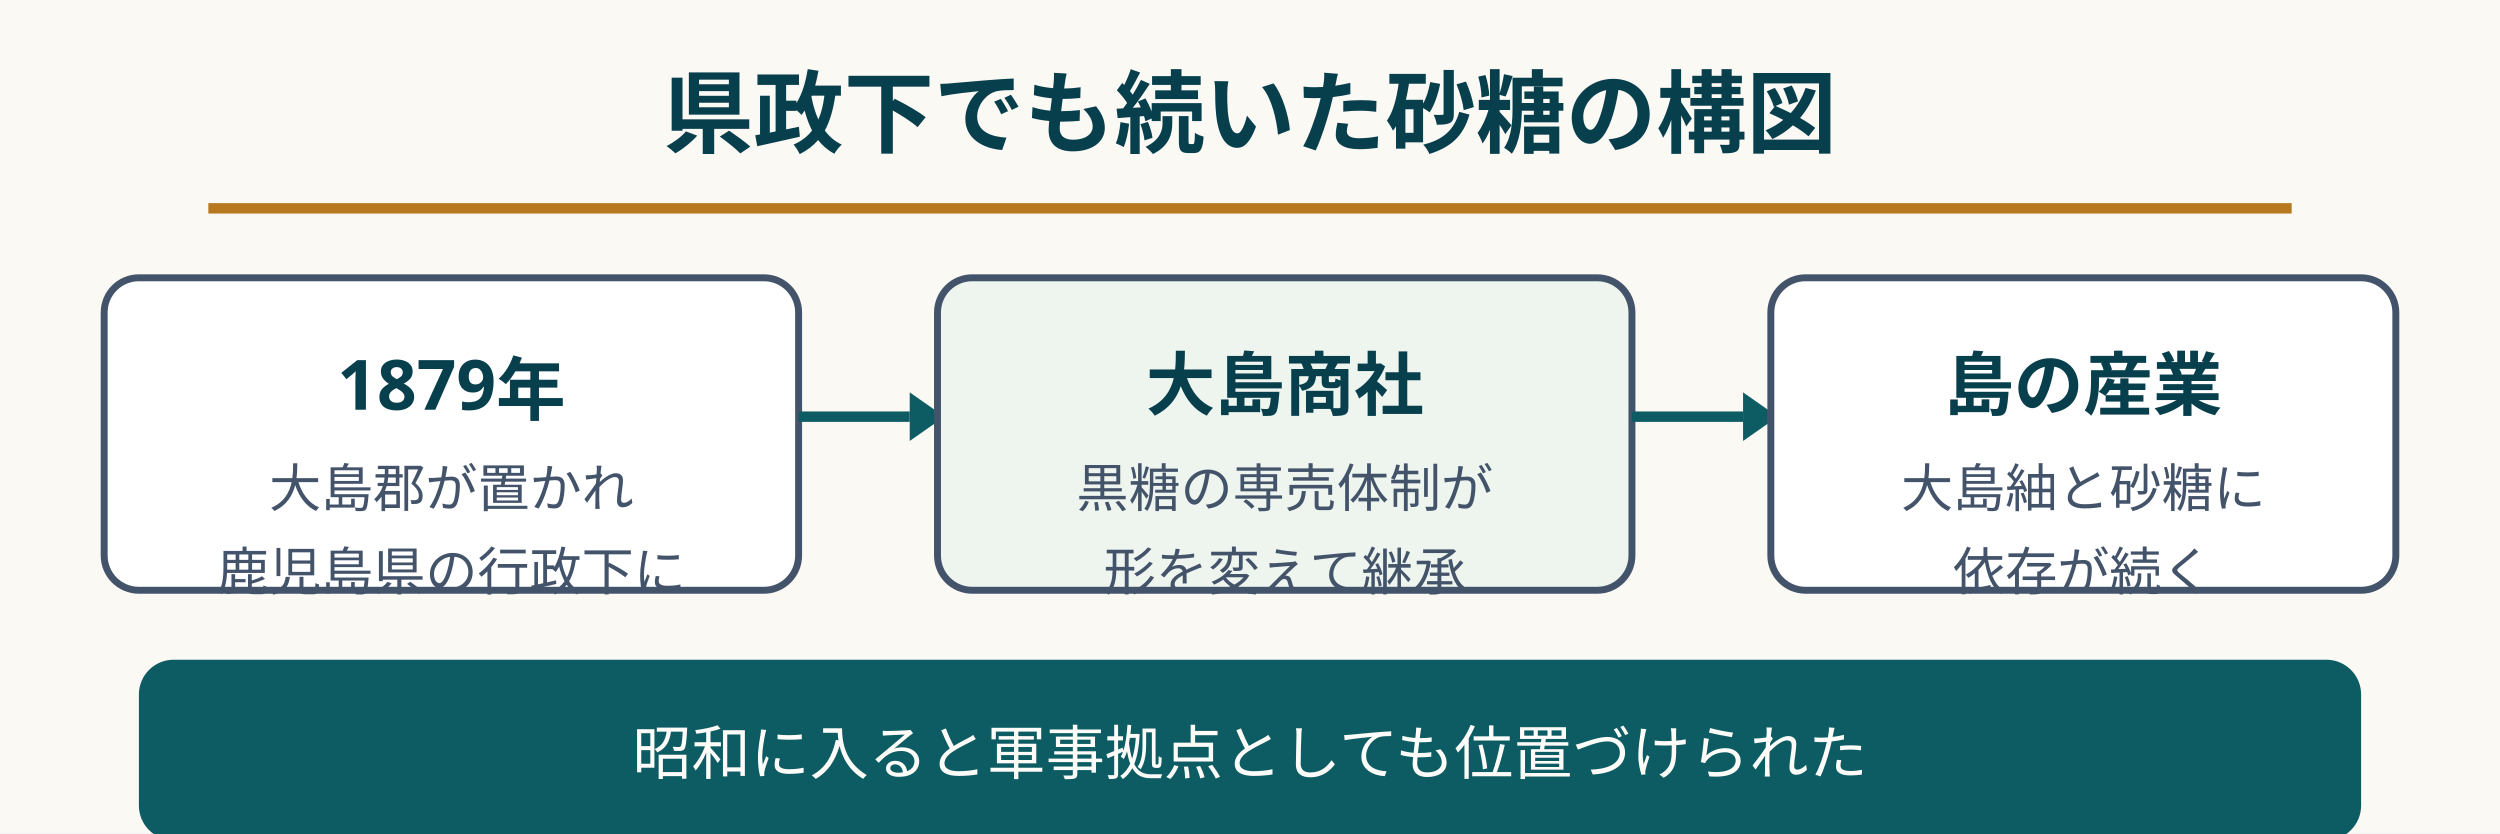
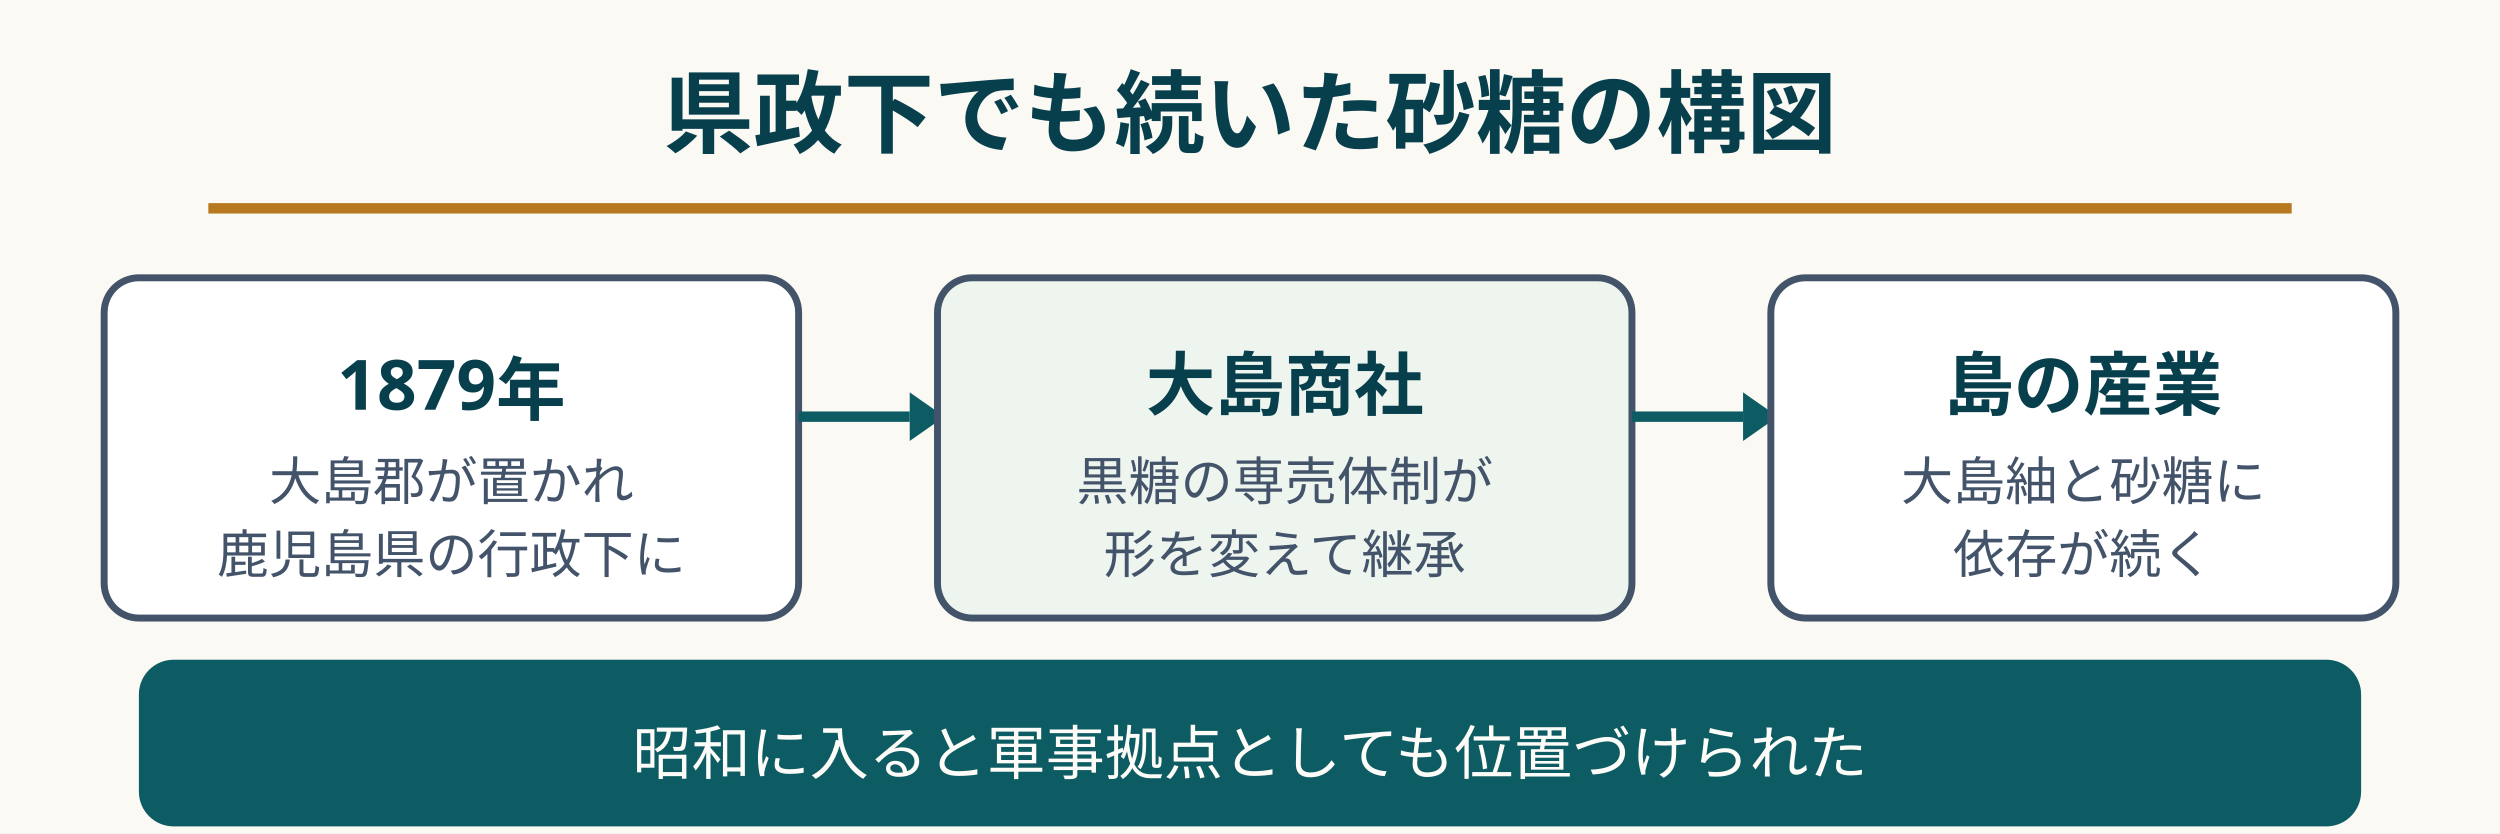
<svg xmlns="http://www.w3.org/2000/svg" width="720" height="240" viewBox="0 0 720 240" role="img" aria-labelledby="title desc">
  <rect width="720" height="240" fill="#fbf9f4" />
  <text x="360" y="42" text-anchor="middle" font-family="'Hiragino Mincho ProN','Yu Mincho',serif" font-size="26" font-weight="bold" fill="#083f4d">県政下でも続いた砂糖の構図</text>
  <line x1="60" y1="60" x2="660" y2="60" stroke="#b7791f" stroke-width="3" />
-   <rect x="30" y="80" width="200" height="90" rx="10" fill="#ffffff" stroke="#43536a" stroke-width="2" />
+   <rect x="30" y="80" width="200" height="98" rx="10" fill="#ffffff" stroke="#43536a" stroke-width="2" />
  <text x="130.0" y="118" text-anchor="middle" font-family="'Hiragino Sans','Yu Gothic',sans-serif" font-size="20" font-weight="bold" fill="#083f4d">1879年</text>
-   <text x="130.0" y="146" text-anchor="middle" font-family="'Hiragino Sans','Yu Gothic',sans-serif" font-size="15" fill="#43536a">大島郡が置かれ</text>
-   <text x="130.0" y="170" text-anchor="middle" font-family="'Hiragino Sans','Yu Gothic',sans-serif" font-size="15" fill="#43536a">鹿児島県の行政下に</text>
+   <text x="130.0" y="144" text-anchor="middle" font-family="'Hiragino Sans','Yu Gothic',sans-serif" font-size="15" fill="#43536a">大島郡が置かれ</text>
+   <text x="130.0" y="165" text-anchor="middle" font-family="'Hiragino Sans','Yu Gothic',sans-serif" font-size="15" fill="#43536a">鹿児島県の行政下に</text>
  <line x1="230" y1="120" x2="262" y2="120" stroke="#0d5c63" stroke-width="3" />
  <path d="M262 113 L272 120 L262 127 Z" fill="#0d5c63" />
-   <rect x="270" y="80" width="200" height="90" rx="10" fill="#eef5ef" stroke="#43536a" stroke-width="2" />
+   <rect x="270" y="80" width="200" height="98" rx="10" fill="#eef5ef" stroke="#43536a" stroke-width="2" />
  <text x="370.0" y="118" text-anchor="middle" font-family="'Hiragino Sans','Yu Gothic',sans-serif" font-size="20" font-weight="bold" fill="#083f4d">大島商社</text>
-   <text x="370.0" y="146" text-anchor="middle" font-family="'Hiragino Sans','Yu Gothic',sans-serif" font-size="15" fill="#43536a">黒糖の専売体制が</text>
-   <text x="370.0" y="170" text-anchor="middle" font-family="'Hiragino Sans','Yu Gothic',sans-serif" font-size="15" fill="#43536a">形を変えて継承</text>
+   <text x="370.0" y="144" text-anchor="middle" font-family="'Hiragino Sans','Yu Gothic',sans-serif" font-size="15" fill="#43536a">黒糖の専売体制が</text>
+   <text x="370.0" y="165" text-anchor="middle" font-family="'Hiragino Sans','Yu Gothic',sans-serif" font-size="15" fill="#43536a">形を変えて継承</text>
  <line x1="470" y1="120" x2="502" y2="120" stroke="#0d5c63" stroke-width="3" />
  <path d="M502 113 L512 120 L502 127 Z" fill="#0d5c63" />
-   <rect x="510" y="80" width="180" height="90" rx="10" fill="#ffffff" stroke="#43536a" stroke-width="2" />
+   <rect x="510" y="80" width="180" height="98" rx="10" fill="#ffffff" stroke="#43536a" stroke-width="2" />
  <text x="600.0" y="118" text-anchor="middle" font-family="'Hiragino Sans','Yu Gothic',sans-serif" font-size="20" font-weight="bold" fill="#083f4d">島の産業</text>
-   <text x="600.0" y="146" text-anchor="middle" font-family="'Hiragino Sans','Yu Gothic',sans-serif" font-size="15" fill="#43536a">大島紬と砂糖に</text>
-   <text x="600.0" y="170" text-anchor="middle" font-family="'Hiragino Sans','Yu Gothic',sans-serif" font-size="15" fill="#43536a">依存が続く</text>
-   <rect x="40" y="190" width="640" height="52" rx="10" fill="#0d5c63" />
+   <text x="600.0" y="144" text-anchor="middle" font-family="'Hiragino Sans','Yu Gothic',sans-serif" font-size="15" fill="#43536a">大島紬と砂糖に</text>
+   <text x="600.0" y="165" text-anchor="middle" font-family="'Hiragino Sans','Yu Gothic',sans-serif" font-size="15" fill="#43536a">依存が続く</text>
+   <rect x="40" y="190" width="640" height="48" rx="10" fill="#0d5c63" />
  <text x="360" y="223" text-anchor="middle" font-family="'Hiragino Sans','Yu Gothic',sans-serif" font-size="17" fill="#fdfcf8">昭和に入ると軍事拠点としても位置づけられた</text>
</svg>
